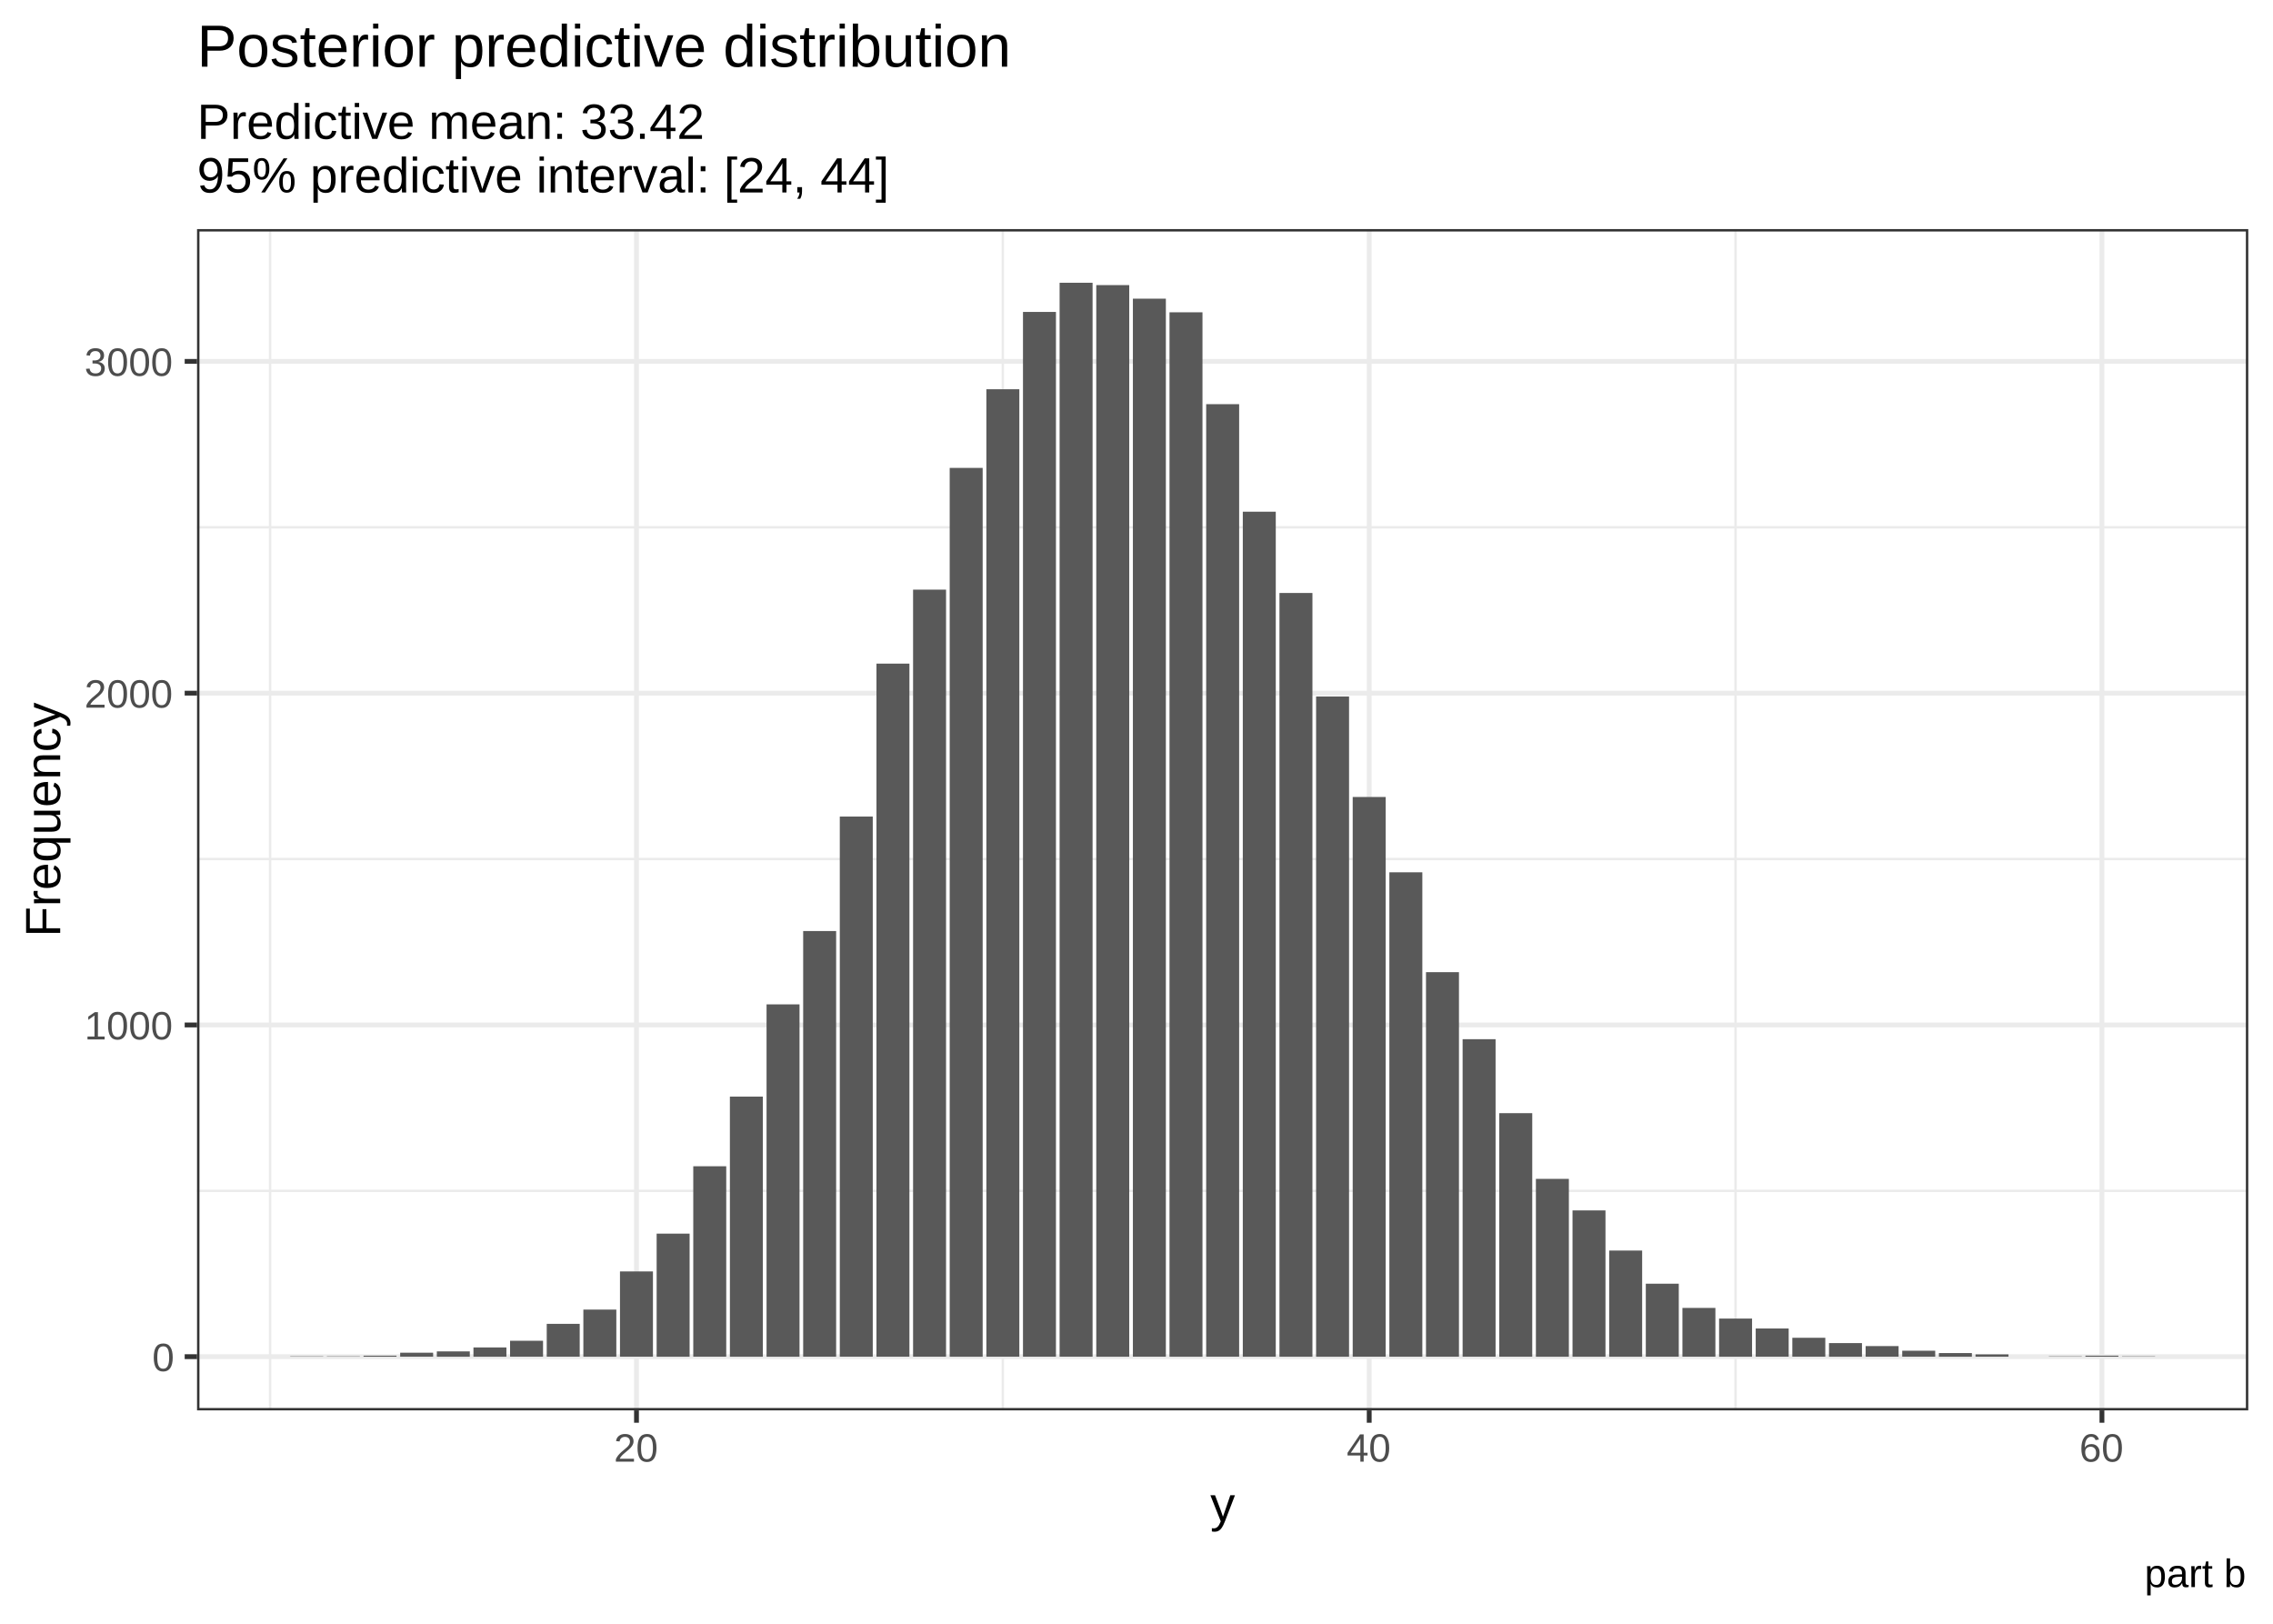
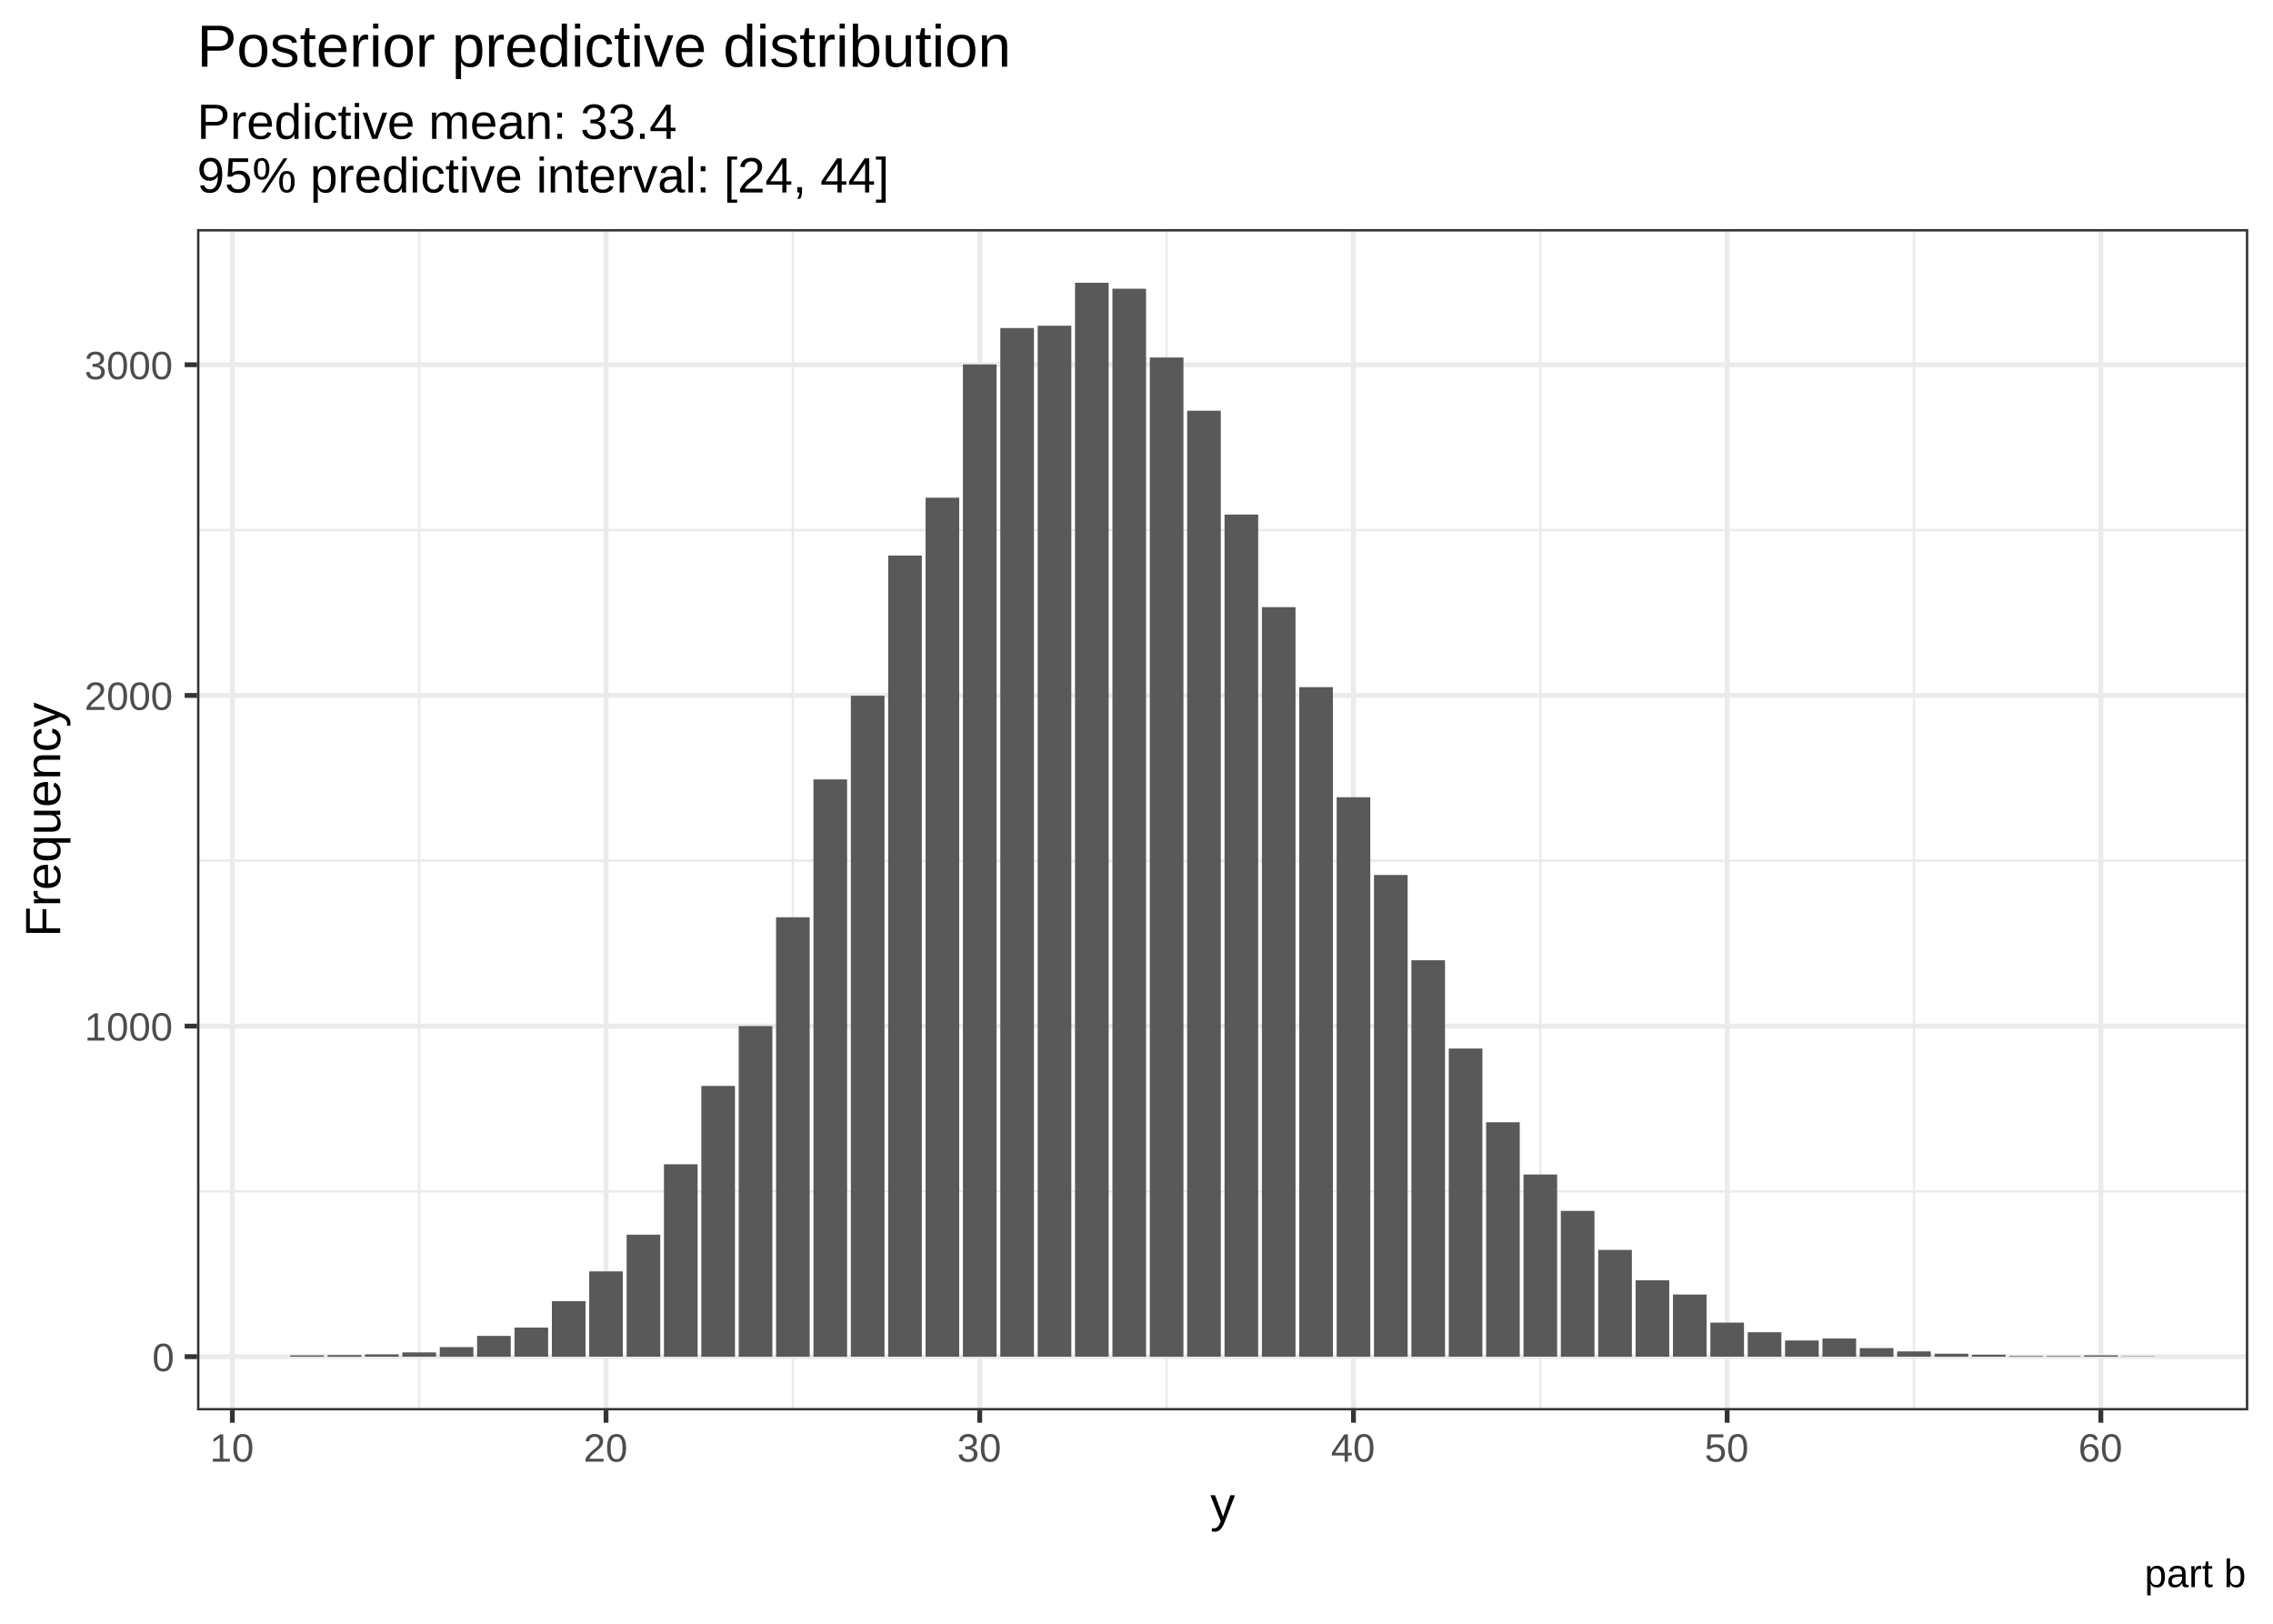
<svg xmlns="http://www.w3.org/2000/svg" viewBox="0 0 504.00 360.00">
  <defs>
    <style type="text/css">
    line, polyline, path, rect, circle {
      fill: none;
      stroke: #000000;
      stroke-linecap: round;
      stroke-linejoin: round;
      stroke-miterlimit: 10.00;
    }
  </style>
  </defs>
  <rect width="100%" height="100%" style="stroke: none; fill: #FFFFFF;" />
  <rect x="0.00" y="0.00" width="504.00" height="360.00" style="stroke-width: 1.07; stroke: #FFFFFF; fill: #FFFFFF;" />
  <defs>
    <clipPath id="cpNDMuNjg3Mnw0OTguNTIxfDMxMi43fDUwLjc4NTk=">
      <rect x="43.69" y="50.79" width="454.83" height="261.91" />
    </clipPath>
  </defs>
  <rect x="43.69" y="50.79" width="454.83" height="261.91" style="stroke-width: 1.07; stroke: none; fill: #FFFFFF;" clip-path="url(#cpNDMuNjg3Mnw0OTguNTIxfDMxMi43fDUwLjc4NTk=)" />
-   <polyline points="43.69,264.02 498.52,264.02 " style="stroke-width: 0.53; stroke: #EBEBEB; stroke-linecap: butt;" clip-path="url(#cpNDMuNjg3Mnw0OTguNTIxfDMxMi43fDUwLjc4NTk=)" />
-   <polyline points="43.69,190.46 498.52,190.46 " style="stroke-width: 0.53; stroke: #EBEBEB; stroke-linecap: butt;" clip-path="url(#cpNDMuNjg3Mnw0OTguNTIxfDMxMi43fDUwLjc4NTk=)" />
-   <polyline points="43.69,116.90 498.52,116.90 " style="stroke-width: 0.53; stroke: #EBEBEB; stroke-linecap: butt;" clip-path="url(#cpNDMuNjg3Mnw0OTguNTIxfDMxMi43fDUwLjc4NTk=)" />
-   <polyline points="59.89,312.70 59.89,50.79 " style="stroke-width: 0.53; stroke: #EBEBEB; stroke-linecap: butt;" clip-path="url(#cpNDMuNjg3Mnw0OTguNTIxfDMxMi43fDUwLjc4NTk=)" />
-   <polyline points="222.36,312.70 222.36,50.79 " style="stroke-width: 0.53; stroke: #EBEBEB; stroke-linecap: butt;" clip-path="url(#cpNDMuNjg3Mnw0OTguNTIxfDMxMi43fDUwLjc4NTk=)" />
-   <polyline points="384.83,312.70 384.83,50.79 " style="stroke-width: 0.53; stroke: #EBEBEB; stroke-linecap: butt;" clip-path="url(#cpNDMuNjg3Mnw0OTguNTIxfDMxMi43fDUwLjc4NTk=)" />
+   <polyline points="43.69,264.14 498.52,264.14 " style="stroke-width: 0.53; stroke: #EBEBEB; stroke-linecap: butt;" clip-path="url(#cpNDMuNjg3Mnw0OTguNTIxfDMxMi43fDUwLjc4NTk=)" />
+   <polyline points="43.69,190.83 498.52,190.83 " style="stroke-width: 0.53; stroke: #EBEBEB; stroke-linecap: butt;" clip-path="url(#cpNDMuNjg3Mnw0OTguNTIxfDMxMi43fDUwLjc4NTk=)" />
+   <polyline points="43.69,117.53 498.52,117.53 " style="stroke-width: 0.53; stroke: #EBEBEB; stroke-linecap: butt;" clip-path="url(#cpNDMuNjg3Mnw0OTguNTIxfDMxMi43fDUwLjc4NTk=)" />
+   <polyline points="92.95,312.70 92.95,50.79 " style="stroke-width: 0.53; stroke: #EBEBEB; stroke-linecap: butt;" clip-path="url(#cpNDMuNjg3Mnw0OTguNTIxfDMxMi43fDUwLjc4NTk=)" />
+   <polyline points="175.81,312.70 175.81,50.79 " style="stroke-width: 0.53; stroke: #EBEBEB; stroke-linecap: butt;" clip-path="url(#cpNDMuNjg3Mnw0OTguNTIxfDMxMi43fDUwLjc4NTk=)" />
+   <polyline points="258.67,312.70 258.67,50.79 " style="stroke-width: 0.53; stroke: #EBEBEB; stroke-linecap: butt;" clip-path="url(#cpNDMuNjg3Mnw0OTguNTIxfDMxMi43fDUwLjc4NTk=)" />
+   <polyline points="341.54,312.70 341.54,50.79 " style="stroke-width: 0.53; stroke: #EBEBEB; stroke-linecap: butt;" clip-path="url(#cpNDMuNjg3Mnw0OTguNTIxfDMxMi43fDUwLjc4NTk=)" />
+   <polyline points="424.40,312.70 424.40,50.79 " style="stroke-width: 0.53; stroke: #EBEBEB; stroke-linecap: butt;" clip-path="url(#cpNDMuNjg3Mnw0OTguNTIxfDMxMi43fDUwLjc4NTk=)" />
  <polyline points="43.69,300.79 498.52,300.79 " style="stroke-width: 1.07; stroke: #EBEBEB; stroke-linecap: butt;" clip-path="url(#cpNDMuNjg3Mnw0OTguNTIxfDMxMi43fDUwLjc4NTk=)" />
-   <polyline points="43.69,227.24 498.52,227.24 " style="stroke-width: 1.07; stroke: #EBEBEB; stroke-linecap: butt;" clip-path="url(#cpNDMuNjg3Mnw0OTguNTIxfDMxMi43fDUwLjc4NTk=)" />
-   <polyline points="43.69,153.68 498.52,153.68 " style="stroke-width: 1.07; stroke: #EBEBEB; stroke-linecap: butt;" clip-path="url(#cpNDMuNjg3Mnw0OTguNTIxfDMxMi43fDUwLjc4NTk=)" />
-   <polyline points="43.69,80.12 498.52,80.12 " style="stroke-width: 1.07; stroke: #EBEBEB; stroke-linecap: butt;" clip-path="url(#cpNDMuNjg3Mnw0OTguNTIxfDMxMi43fDUwLjc4NTk=)" />
-   <polyline points="141.13,312.70 141.13,50.79 " style="stroke-width: 1.07; stroke: #EBEBEB; stroke-linecap: butt;" clip-path="url(#cpNDMuNjg3Mnw0OTguNTIxfDMxMi43fDUwLjc4NTk=)" />
-   <polyline points="303.60,312.70 303.60,50.79 " style="stroke-width: 1.07; stroke: #EBEBEB; stroke-linecap: butt;" clip-path="url(#cpNDMuNjg3Mnw0OTguNTIxfDMxMi43fDUwLjc4NTk=)" />
-   <polyline points="466.07,312.70 466.07,50.79 " style="stroke-width: 1.07; stroke: #EBEBEB; stroke-linecap: butt;" clip-path="url(#cpNDMuNjg3Mnw0OTguNTIxfDMxMi43fDUwLjc4NTk=)" />
-   <rect x="64.36" y="300.72" width="7.31" height="0.07" style="stroke-width: 1.07; stroke: none; stroke-linecap: butt; fill: #595959;" clip-path="url(#cpNDMuNjg3Mnw0OTguNTIxfDMxMi43fDUwLjc4NTk=)" />
-   <rect x="72.48" y="300.72" width="7.31" height="0.07" style="stroke-width: 1.07; stroke: none; stroke-linecap: butt; fill: #595959;" clip-path="url(#cpNDMuNjg3Mnw0OTguNTIxfDMxMi43fDUwLjc4NTk=)" />
-   <rect x="80.61" y="300.57" width="7.31" height="0.22" style="stroke-width: 1.07; stroke: none; stroke-linecap: butt; fill: #595959;" clip-path="url(#cpNDMuNjg3Mnw0OTguNTIxfDMxMi43fDUwLjc4NTk=)" />
-   <rect x="88.73" y="299.91" width="7.31" height="0.88" style="stroke-width: 1.07; stroke: none; stroke-linecap: butt; fill: #595959;" clip-path="url(#cpNDMuNjg3Mnw0OTguNTIxfDMxMi43fDUwLjc4NTk=)" />
-   <rect x="96.86" y="299.62" width="7.31" height="1.18" style="stroke-width: 1.07; stroke: none; stroke-linecap: butt; fill: #595959;" clip-path="url(#cpNDMuNjg3Mnw0OTguNTIxfDMxMi43fDUwLjc4NTk=)" />
-   <rect x="104.98" y="298.74" width="7.31" height="2.06" style="stroke-width: 1.07; stroke: none; stroke-linecap: butt; fill: #595959;" clip-path="url(#cpNDMuNjg3Mnw0OTguNTIxfDMxMi43fDUwLjc4NTk=)" />
-   <rect x="113.10" y="297.26" width="7.31" height="3.53" style="stroke-width: 1.07; stroke: none; stroke-linecap: butt; fill: #595959;" clip-path="url(#cpNDMuNjg3Mnw0OTguNTIxfDMxMi43fDUwLjc4NTk=)" />
-   <rect x="121.23" y="293.51" width="7.31" height="7.28" style="stroke-width: 1.07; stroke: none; stroke-linecap: butt; fill: #595959;" clip-path="url(#cpNDMuNjg3Mnw0OTguNTIxfDMxMi43fDUwLjc4NTk=)" />
-   <rect x="129.35" y="290.35" width="7.31" height="10.45" style="stroke-width: 1.07; stroke: none; stroke-linecap: butt; fill: #595959;" clip-path="url(#cpNDMuNjg3Mnw0OTguNTIxfDMxMi43fDUwLjc4NTk=)" />
-   <rect x="137.47" y="281.89" width="7.31" height="18.90" style="stroke-width: 1.07; stroke: none; stroke-linecap: butt; fill: #595959;" clip-path="url(#cpNDMuNjg3Mnw0OTguNTIxfDMxMi43fDUwLjc4NTk=)" />
-   <rect x="145.60" y="273.51" width="7.31" height="27.29" style="stroke-width: 1.07; stroke: none; stroke-linecap: butt; fill: #595959;" clip-path="url(#cpNDMuNjg3Mnw0OTguNTIxfDMxMi43fDUwLjc4NTk=)" />
-   <rect x="153.72" y="258.57" width="7.31" height="42.22" style="stroke-width: 1.07; stroke: none; stroke-linecap: butt; fill: #595959;" clip-path="url(#cpNDMuNjg3Mnw0OTguNTIxfDMxMi43fDUwLjc4NTk=)" />
-   <rect x="161.84" y="243.13" width="7.31" height="57.67" style="stroke-width: 1.07; stroke: none; stroke-linecap: butt; fill: #595959;" clip-path="url(#cpNDMuNjg3Mnw0OTguNTIxfDMxMi43fDUwLjc4NTk=)" />
-   <rect x="169.97" y="222.68" width="7.31" height="78.12" style="stroke-width: 1.07; stroke: none; stroke-linecap: butt; fill: #595959;" clip-path="url(#cpNDMuNjg3Mnw0OTguNTIxfDMxMi43fDUwLjc4NTk=)" />
-   <rect x="178.09" y="206.42" width="7.31" height="94.37" style="stroke-width: 1.07; stroke: none; stroke-linecap: butt; fill: #595959;" clip-path="url(#cpNDMuNjg3Mnw0OTguNTIxfDMxMi43fDUwLjc4NTk=)" />
-   <rect x="186.21" y="181.04" width="7.31" height="119.75" style="stroke-width: 1.07; stroke: none; stroke-linecap: butt; fill: #595959;" clip-path="url(#cpNDMuNjg3Mnw0OTguNTIxfDMxMi43fDUwLjc4NTk=)" />
-   <rect x="194.34" y="147.13" width="7.31" height="153.66" style="stroke-width: 1.07; stroke: none; stroke-linecap: butt; fill: #595959;" clip-path="url(#cpNDMuNjg3Mnw0OTguNTIxfDMxMi43fDUwLjc4NTk=)" />
-   <rect x="202.46" y="130.73" width="7.31" height="170.06" style="stroke-width: 1.07; stroke: none; stroke-linecap: butt; fill: #595959;" clip-path="url(#cpNDMuNjg3Mnw0OTguNTIxfDMxMi43fDUwLjc4NTk=)" />
-   <rect x="210.58" y="103.74" width="7.31" height="197.06" style="stroke-width: 1.07; stroke: none; stroke-linecap: butt; fill: #595959;" clip-path="url(#cpNDMuNjg3Mnw0OTguNTIxfDMxMi43fDUwLjc4NTk=)" />
-   <rect x="218.71" y="86.30" width="7.31" height="214.49" style="stroke-width: 1.07; stroke: none; stroke-linecap: butt; fill: #595959;" clip-path="url(#cpNDMuNjg3Mnw0OTguNTIxfDMxMi43fDUwLjc4NTk=)" />
-   <rect x="226.83" y="69.16" width="7.31" height="231.63" style="stroke-width: 1.07; stroke: none; stroke-linecap: butt; fill: #595959;" clip-path="url(#cpNDMuNjg3Mnw0OTguNTIxfDMxMi43fDUwLjc4NTk=)" />
-   <rect x="234.95" y="62.69" width="7.31" height="238.10" style="stroke-width: 1.07; stroke: none; stroke-linecap: butt; fill: #595959;" clip-path="url(#cpNDMuNjg3Mnw0OTguNTIxfDMxMi43fDUwLjc4NTk=)" />
-   <rect x="243.08" y="63.21" width="7.31" height="237.59" style="stroke-width: 1.07; stroke: none; stroke-linecap: butt; fill: #595959;" clip-path="url(#cpNDMuNjg3Mnw0OTguNTIxfDMxMi43fDUwLjc4NTk=)" />
-   <rect x="251.20" y="66.22" width="7.31" height="234.57" style="stroke-width: 1.07; stroke: none; stroke-linecap: butt; fill: #595959;" clip-path="url(#cpNDMuNjg3Mnw0OTguNTIxfDMxMi43fDUwLjc4NTk=)" />
-   <rect x="259.32" y="69.24" width="7.31" height="231.56" style="stroke-width: 1.07; stroke: none; stroke-linecap: butt; fill: #595959;" clip-path="url(#cpNDMuNjg3Mnw0OTguNTIxfDMxMi43fDUwLjc4NTk=)" />
-   <rect x="267.45" y="89.61" width="7.31" height="211.18" style="stroke-width: 1.07; stroke: none; stroke-linecap: butt; fill: #595959;" clip-path="url(#cpNDMuNjg3Mnw0OTguNTIxfDMxMi43fDUwLjc4NTk=)" />
-   <rect x="275.57" y="113.45" width="7.31" height="187.35" style="stroke-width: 1.07; stroke: none; stroke-linecap: butt; fill: #595959;" clip-path="url(#cpNDMuNjg3Mnw0OTguNTIxfDMxMi43fDUwLjc4NTk=)" />
-   <rect x="283.70" y="131.47" width="7.31" height="169.33" style="stroke-width: 1.07; stroke: none; stroke-linecap: butt; fill: #595959;" clip-path="url(#cpNDMuNjg3Mnw0OTguNTIxfDMxMi43fDUwLjc4NTk=)" />
-   <rect x="291.82" y="154.42" width="7.31" height="146.38" style="stroke-width: 1.07; stroke: none; stroke-linecap: butt; fill: #595959;" clip-path="url(#cpNDMuNjg3Mnw0OTguNTIxfDMxMi43fDUwLjc4NTk=)" />
-   <rect x="299.94" y="176.70" width="7.31" height="124.09" style="stroke-width: 1.07; stroke: none; stroke-linecap: butt; fill: #595959;" clip-path="url(#cpNDMuNjg3Mnw0OTguNTIxfDMxMi43fDUwLjc4NTk=)" />
-   <rect x="308.07" y="193.40" width="7.31" height="107.39" style="stroke-width: 1.07; stroke: none; stroke-linecap: butt; fill: #595959;" clip-path="url(#cpNDMuNjg3Mnw0OTguNTIxfDMxMi43fDUwLjc4NTk=)" />
-   <rect x="316.19" y="215.54" width="7.31" height="85.25" style="stroke-width: 1.07; stroke: none; stroke-linecap: butt; fill: #595959;" clip-path="url(#cpNDMuNjg3Mnw0OTguNTIxfDMxMi43fDUwLjc4NTk=)" />
-   <rect x="324.31" y="230.40" width="7.31" height="70.39" style="stroke-width: 1.07; stroke: none; stroke-linecap: butt; fill: #595959;" clip-path="url(#cpNDMuNjg3Mnw0OTguNTIxfDMxMi43fDUwLjc4NTk=)" />
-   <rect x="332.44" y="246.80" width="7.31" height="53.99" style="stroke-width: 1.07; stroke: none; stroke-linecap: butt; fill: #595959;" clip-path="url(#cpNDMuNjg3Mnw0OTguNTIxfDMxMi43fDUwLjc4NTk=)" />
-   <rect x="340.56" y="261.37" width="7.31" height="39.43" style="stroke-width: 1.07; stroke: none; stroke-linecap: butt; fill: #595959;" clip-path="url(#cpNDMuNjg3Mnw0OTguNTIxfDMxMi43fDUwLjc4NTk=)" />
-   <rect x="348.68" y="268.36" width="7.31" height="32.44" style="stroke-width: 1.07; stroke: none; stroke-linecap: butt; fill: #595959;" clip-path="url(#cpNDMuNjg3Mnw0OTguNTIxfDMxMi43fDUwLjc4NTk=)" />
-   <rect x="356.81" y="277.26" width="7.31" height="23.54" style="stroke-width: 1.07; stroke: none; stroke-linecap: butt; fill: #595959;" clip-path="url(#cpNDMuNjg3Mnw0OTguNTIxfDMxMi43fDUwLjc4NTk=)" />
-   <rect x="364.93" y="284.61" width="7.31" height="16.18" style="stroke-width: 1.07; stroke: none; stroke-linecap: butt; fill: #595959;" clip-path="url(#cpNDMuNjg3Mnw0OTguNTIxfDMxMi43fDUwLjc4NTk=)" />
-   <rect x="373.05" y="289.98" width="7.31" height="10.81" style="stroke-width: 1.07; stroke: none; stroke-linecap: butt; fill: #595959;" clip-path="url(#cpNDMuNjg3Mnw0OTguNTIxfDMxMi43fDUwLjc4NTk=)" />
-   <rect x="381.18" y="292.34" width="7.31" height="8.46" style="stroke-width: 1.07; stroke: none; stroke-linecap: butt; fill: #595959;" clip-path="url(#cpNDMuNjg3Mnw0OTguNTIxfDMxMi43fDUwLjc4NTk=)" />
-   <rect x="389.30" y="294.54" width="7.31" height="6.25" style="stroke-width: 1.07; stroke: none; stroke-linecap: butt; fill: #595959;" clip-path="url(#cpNDMuNjg3Mnw0OTguNTIxfDMxMi43fDUwLjc4NTk=)" />
-   <rect x="397.42" y="296.60" width="7.31" height="4.19" style="stroke-width: 1.07; stroke: none; stroke-linecap: butt; fill: #595959;" clip-path="url(#cpNDMuNjg3Mnw0OTguNTIxfDMxMi43fDUwLjc4NTk=)" />
-   <rect x="405.55" y="297.78" width="7.31" height="3.02" style="stroke-width: 1.07; stroke: none; stroke-linecap: butt; fill: #595959;" clip-path="url(#cpNDMuNjg3Mnw0OTguNTIxfDMxMi43fDUwLjc4NTk=)" />
-   <rect x="413.67" y="298.44" width="7.31" height="2.35" style="stroke-width: 1.07; stroke: none; stroke-linecap: butt; fill: #595959;" clip-path="url(#cpNDMuNjg3Mnw0OTguNTIxfDMxMi43fDUwLjc4NTk=)" />
-   <rect x="421.79" y="299.47" width="7.31" height="1.32" style="stroke-width: 1.07; stroke: none; stroke-linecap: butt; fill: #595959;" clip-path="url(#cpNDMuNjg3Mnw0OTguNTIxfDMxMi43fDUwLjc4NTk=)" />
-   <rect x="429.92" y="299.99" width="7.31" height="0.81" style="stroke-width: 1.07; stroke: none; stroke-linecap: butt; fill: #595959;" clip-path="url(#cpNDMuNjg3Mnw0OTguNTIxfDMxMi43fDUwLjc4NTk=)" />
-   <rect x="438.04" y="300.28" width="7.31" height="0.51" style="stroke-width: 1.07; stroke: none; stroke-linecap: butt; fill: #595959;" clip-path="url(#cpNDMuNjg3Mnw0OTguNTIxfDMxMi43fDUwLjc4NTk=)" />
-   <rect x="454.29" y="300.72" width="7.31" height="0.07" style="stroke-width: 1.07; stroke: none; stroke-linecap: butt; fill: #595959;" clip-path="url(#cpNDMuNjg3Mnw0OTguNTIxfDMxMi43fDUwLjc4NTk=)" />
-   <rect x="462.41" y="300.57" width="7.31" height="0.22" style="stroke-width: 1.07; stroke: none; stroke-linecap: butt; fill: #595959;" clip-path="url(#cpNDMuNjg3Mnw0OTguNTIxfDMxMi43fDUwLjc4NTk=)" />
-   <rect x="470.54" y="300.72" width="7.31" height="0.07" style="stroke-width: 1.07; stroke: none; stroke-linecap: butt; fill: #595959;" clip-path="url(#cpNDMuNjg3Mnw0OTguNTIxfDMxMi43fDUwLjc4NTk=)" />
+   <polyline points="43.69,227.49 498.52,227.49 " style="stroke-width: 1.07; stroke: #EBEBEB; stroke-linecap: butt;" clip-path="url(#cpNDMuNjg3Mnw0OTguNTIxfDMxMi43fDUwLjc4NTk=)" />
+   <polyline points="43.69,154.18 498.52,154.18 " style="stroke-width: 1.07; stroke: #EBEBEB; stroke-linecap: butt;" clip-path="url(#cpNDMuNjg3Mnw0OTguNTIxfDMxMi43fDUwLjc4NTk=)" />
+   <polyline points="43.69,80.87 498.52,80.87 " style="stroke-width: 1.07; stroke: #EBEBEB; stroke-linecap: butt;" clip-path="url(#cpNDMuNjg3Mnw0OTguNTIxfDMxMi43fDUwLjc4NTk=)" />
+   <polyline points="51.52,312.70 51.52,50.79 " style="stroke-width: 1.07; stroke: #EBEBEB; stroke-linecap: butt;" clip-path="url(#cpNDMuNjg3Mnw0OTguNTIxfDMxMi43fDUwLjc4NTk=)" />
+   <polyline points="134.38,312.70 134.38,50.79 " style="stroke-width: 1.07; stroke: #EBEBEB; stroke-linecap: butt;" clip-path="url(#cpNDMuNjg3Mnw0OTguNTIxfDMxMi43fDUwLjc4NTk=)" />
+   <polyline points="217.24,312.70 217.24,50.79 " style="stroke-width: 1.07; stroke: #EBEBEB; stroke-linecap: butt;" clip-path="url(#cpNDMuNjg3Mnw0OTguNTIxfDMxMi43fDUwLjc4NTk=)" />
+   <polyline points="300.11,312.70 300.11,50.79 " style="stroke-width: 1.07; stroke: #EBEBEB; stroke-linecap: butt;" clip-path="url(#cpNDMuNjg3Mnw0OTguNTIxfDMxMi43fDUwLjc4NTk=)" />
+   <polyline points="382.97,312.70 382.97,50.79 " style="stroke-width: 1.07; stroke: #EBEBEB; stroke-linecap: butt;" clip-path="url(#cpNDMuNjg3Mnw0OTguNTIxfDMxMi43fDUwLjc4NTk=)" />
+   <polyline points="465.83,312.70 465.83,50.79 " style="stroke-width: 1.07; stroke: #EBEBEB; stroke-linecap: butt;" clip-path="url(#cpNDMuNjg3Mnw0OTguNTIxfDMxMi43fDUwLjc4NTk=)" />
+   <rect x="64.36" y="300.50" width="7.46" height="0.29" style="stroke-width: 1.07; stroke: none; stroke-linecap: butt; fill: #595959;" clip-path="url(#cpNDMuNjg3Mnw0OTguNTIxfDMxMi43fDUwLjc4NTk=)" />
+   <rect x="72.65" y="300.43" width="7.46" height="0.37" style="stroke-width: 1.07; stroke: none; stroke-linecap: butt; fill: #595959;" clip-path="url(#cpNDMuNjg3Mnw0OTguNTIxfDMxMi43fDUwLjc4NTk=)" />
+   <rect x="80.93" y="300.28" width="7.46" height="0.51" style="stroke-width: 1.07; stroke: none; stroke-linecap: butt; fill: #595959;" clip-path="url(#cpNDMuNjg3Mnw0OTguNTIxfDMxMi43fDUwLjc4NTk=)" />
+   <rect x="89.22" y="299.84" width="7.46" height="0.95" style="stroke-width: 1.07; stroke: none; stroke-linecap: butt; fill: #595959;" clip-path="url(#cpNDMuNjg3Mnw0OTguNTIxfDMxMi43fDUwLjc4NTk=)" />
+   <rect x="97.51" y="298.67" width="7.46" height="2.13" style="stroke-width: 1.07; stroke: none; stroke-linecap: butt; fill: #595959;" clip-path="url(#cpNDMuNjg3Mnw0OTguNTIxfDMxMi43fDUwLjc4NTk=)" />
+   <rect x="105.79" y="296.18" width="7.46" height="4.62" style="stroke-width: 1.07; stroke: none; stroke-linecap: butt; fill: #595959;" clip-path="url(#cpNDMuNjg3Mnw0OTguNTIxfDMxMi43fDUwLjc4NTk=)" />
+   <rect x="114.08" y="294.34" width="7.46" height="6.45" style="stroke-width: 1.07; stroke: none; stroke-linecap: butt; fill: #595959;" clip-path="url(#cpNDMuNjg3Mnw0OTguNTIxfDMxMi43fDUwLjc4NTk=)" />
+   <rect x="122.37" y="288.48" width="7.46" height="12.32" style="stroke-width: 1.07; stroke: none; stroke-linecap: butt; fill: #595959;" clip-path="url(#cpNDMuNjg3Mnw0OTguNTIxfDMxMi43fDUwLjc4NTk=)" />
+   <rect x="130.65" y="281.88" width="7.46" height="18.91" style="stroke-width: 1.07; stroke: none; stroke-linecap: butt; fill: #595959;" clip-path="url(#cpNDMuNjg3Mnw0OTguNTIxfDMxMi43fDUwLjc4NTk=)" />
+   <rect x="138.94" y="273.74" width="7.46" height="27.05" style="stroke-width: 1.07; stroke: none; stroke-linecap: butt; fill: #595959;" clip-path="url(#cpNDMuNjg3Mnw0OTguNTIxfDMxMi43fDUwLjc4NTk=)" />
+   <rect x="147.22" y="258.13" width="7.46" height="42.67" style="stroke-width: 1.07; stroke: none; stroke-linecap: butt; fill: #595959;" clip-path="url(#cpNDMuNjg3Mnw0OTguNTIxfDMxMi43fDUwLjc4NTk=)" />
+   <rect x="155.51" y="240.76" width="7.46" height="60.04" style="stroke-width: 1.07; stroke: none; stroke-linecap: butt; fill: #595959;" clip-path="url(#cpNDMuNjg3Mnw0OTguNTIxfDMxMi43fDUwLjc4NTk=)" />
+   <rect x="163.80" y="227.49" width="7.46" height="73.31" style="stroke-width: 1.07; stroke: none; stroke-linecap: butt; fill: #595959;" clip-path="url(#cpNDMuNjg3Mnw0OTguNTIxfDMxMi43fDUwLjc4NTk=)" />
+   <rect x="172.08" y="203.37" width="7.46" height="97.43" style="stroke-width: 1.07; stroke: none; stroke-linecap: butt; fill: #595959;" clip-path="url(#cpNDMuNjg3Mnw0OTguNTIxfDMxMi43fDUwLjc4NTk=)" />
+   <rect x="180.37" y="172.80" width="7.46" height="128.00" style="stroke-width: 1.07; stroke: none; stroke-linecap: butt; fill: #595959;" clip-path="url(#cpNDMuNjg3Mnw0OTguNTIxfDMxMi43fDUwLjc4NTk=)" />
+   <rect x="188.66" y="154.25" width="7.46" height="146.54" style="stroke-width: 1.07; stroke: none; stroke-linecap: butt; fill: #595959;" clip-path="url(#cpNDMuNjg3Mnw0OTguNTIxfDMxMi43fDUwLjc4NTk=)" />
+   <rect x="196.94" y="123.17" width="7.46" height="177.62" style="stroke-width: 1.07; stroke: none; stroke-linecap: butt; fill: #595959;" clip-path="url(#cpNDMuNjg3Mnw0OTguNTIxfDMxMi43fDUwLjc4NTk=)" />
+   <rect x="205.23" y="110.34" width="7.46" height="190.45" style="stroke-width: 1.07; stroke: none; stroke-linecap: butt; fill: #595959;" clip-path="url(#cpNDMuNjg3Mnw0OTguNTIxfDMxMi43fDUwLjc4NTk=)" />
+   <rect x="213.51" y="80.80" width="7.46" height="220.00" style="stroke-width: 1.07; stroke: none; stroke-linecap: butt; fill: #595959;" clip-path="url(#cpNDMuNjg3Mnw0OTguNTIxfDMxMi43fDUwLjc4NTk=)" />
+   <rect x="221.80" y="72.73" width="7.46" height="228.06" style="stroke-width: 1.07; stroke: none; stroke-linecap: butt; fill: #595959;" clip-path="url(#cpNDMuNjg3Mnw0OTguNTIxfDMxMi43fDUwLjc4NTk=)" />
+   <rect x="230.09" y="72.22" width="7.46" height="228.57" style="stroke-width: 1.07; stroke: none; stroke-linecap: butt; fill: #595959;" clip-path="url(#cpNDMuNjg3Mnw0OTguNTIxfDMxMi43fDUwLjc4NTk=)" />
+   <rect x="238.37" y="62.69" width="7.46" height="238.10" style="stroke-width: 1.07; stroke: none; stroke-linecap: butt; fill: #595959;" clip-path="url(#cpNDMuNjg3Mnw0OTguNTIxfDMxMi43fDUwLjc4NTk=)" />
+   <rect x="246.66" y="64.01" width="7.46" height="236.78" style="stroke-width: 1.07; stroke: none; stroke-linecap: butt; fill: #595959;" clip-path="url(#cpNDMuNjg3Mnw0OTguNTIxfDMxMi43fDUwLjc4NTk=)" />
+   <rect x="254.95" y="79.26" width="7.46" height="221.54" style="stroke-width: 1.07; stroke: none; stroke-linecap: butt; fill: #595959;" clip-path="url(#cpNDMuNjg3Mnw0OTguNTIxfDMxMi43fDUwLjc4NTk=)" />
+   <rect x="263.23" y="91.06" width="7.46" height="209.73" style="stroke-width: 1.07; stroke: none; stroke-linecap: butt; fill: #595959;" clip-path="url(#cpNDMuNjg3Mnw0OTguNTIxfDMxMi43fDUwLjc4NTk=)" />
+   <rect x="271.52" y="114.08" width="7.46" height="186.71" style="stroke-width: 1.07; stroke: none; stroke-linecap: butt; fill: #595959;" clip-path="url(#cpNDMuNjg3Mnw0OTguNTIxfDMxMi43fDUwLjc4NTk=)" />
+   <rect x="279.80" y="134.61" width="7.46" height="166.19" style="stroke-width: 1.07; stroke: none; stroke-linecap: butt; fill: #595959;" clip-path="url(#cpNDMuNjg3Mnw0OTguNTIxfDMxMi43fDUwLjc4NTk=)" />
+   <rect x="288.09" y="152.35" width="7.46" height="148.45" style="stroke-width: 1.07; stroke: none; stroke-linecap: butt; fill: #595959;" clip-path="url(#cpNDMuNjg3Mnw0OTguNTIxfDMxMi43fDUwLjc4NTk=)" />
+   <rect x="296.38" y="176.76" width="7.46" height="124.04" style="stroke-width: 1.07; stroke: none; stroke-linecap: butt; fill: #595959;" clip-path="url(#cpNDMuNjg3Mnw0OTguNTIxfDMxMi43fDUwLjc4NTk=)" />
+   <rect x="304.66" y="193.99" width="7.46" height="106.81" style="stroke-width: 1.07; stroke: none; stroke-linecap: butt; fill: #595959;" clip-path="url(#cpNDMuNjg3Mnw0OTguNTIxfDMxMi43fDUwLjc4NTk=)" />
+   <rect x="312.95" y="212.90" width="7.46" height="87.90" style="stroke-width: 1.07; stroke: none; stroke-linecap: butt; fill: #595959;" clip-path="url(#cpNDMuNjg3Mnw0OTguNTIxfDMxMi43fDUwLjc4NTk=)" />
+   <rect x="321.24" y="232.47" width="7.46" height="68.32" style="stroke-width: 1.07; stroke: none; stroke-linecap: butt; fill: #595959;" clip-path="url(#cpNDMuNjg3Mnw0OTguNTIxfDMxMi43fDUwLjc4NTk=)" />
+   <rect x="329.52" y="248.82" width="7.46" height="51.98" style="stroke-width: 1.07; stroke: none; stroke-linecap: butt; fill: #595959;" clip-path="url(#cpNDMuNjg3Mnw0OTguNTIxfDMxMi43fDUwLjc4NTk=)" />
+   <rect x="337.81" y="260.40" width="7.46" height="40.39" style="stroke-width: 1.07; stroke: none; stroke-linecap: butt; fill: #595959;" clip-path="url(#cpNDMuNjg3Mnw0OTguNTIxfDMxMi43fDUwLjc4NTk=)" />
+   <rect x="346.09" y="268.47" width="7.46" height="32.33" style="stroke-width: 1.07; stroke: none; stroke-linecap: butt; fill: #595959;" clip-path="url(#cpNDMuNjg3Mnw0OTguNTIxfDMxMi43fDUwLjc4NTk=)" />
+   <rect x="354.38" y="277.12" width="7.46" height="23.68" style="stroke-width: 1.07; stroke: none; stroke-linecap: butt; fill: #595959;" clip-path="url(#cpNDMuNjg3Mnw0OTguNTIxfDMxMi43fDUwLjc4NTk=)" />
+   <rect x="362.67" y="283.86" width="7.46" height="16.93" style="stroke-width: 1.07; stroke: none; stroke-linecap: butt; fill: #595959;" clip-path="url(#cpNDMuNjg3Mnw0OTguNTIxfDMxMi43fDUwLjc4NTk=)" />
+   <rect x="370.95" y="287.01" width="7.46" height="13.78" style="stroke-width: 1.07; stroke: none; stroke-linecap: butt; fill: #595959;" clip-path="url(#cpNDMuNjg3Mnw0OTguNTIxfDMxMi43fDUwLjc4NTk=)" />
+   <rect x="379.24" y="293.24" width="7.46" height="7.55" style="stroke-width: 1.07; stroke: none; stroke-linecap: butt; fill: #595959;" clip-path="url(#cpNDMuNjg3Mnw0OTguNTIxfDMxMi43fDUwLjc4NTk=)" />
+   <rect x="387.53" y="295.37" width="7.46" height="5.42" style="stroke-width: 1.07; stroke: none; stroke-linecap: butt; fill: #595959;" clip-path="url(#cpNDMuNjg3Mnw0OTguNTIxfDMxMi43fDUwLjc4NTk=)" />
+   <rect x="395.81" y="297.20" width="7.46" height="3.59" style="stroke-width: 1.07; stroke: none; stroke-linecap: butt; fill: #595959;" clip-path="url(#cpNDMuNjg3Mnw0OTguNTIxfDMxMi43fDUwLjc4NTk=)" />
+   <rect x="404.10" y="296.76" width="7.46" height="4.03" style="stroke-width: 1.07; stroke: none; stroke-linecap: butt; fill: #595959;" clip-path="url(#cpNDMuNjg3Mnw0OTguNTIxfDMxMi43fDUwLjc4NTk=)" />
+   <rect x="412.38" y="298.89" width="7.46" height="1.91" style="stroke-width: 1.07; stroke: none; stroke-linecap: butt; fill: #595959;" clip-path="url(#cpNDMuNjg3Mnw0OTguNTIxfDMxMi43fDUwLjc4NTk=)" />
+   <rect x="420.67" y="299.62" width="7.46" height="1.17" style="stroke-width: 1.07; stroke: none; stroke-linecap: butt; fill: #595959;" clip-path="url(#cpNDMuNjg3Mnw0OTguNTIxfDMxMi43fDUwLjc4NTk=)" />
+   <rect x="428.96" y="300.13" width="7.46" height="0.66" style="stroke-width: 1.07; stroke: none; stroke-linecap: butt; fill: #595959;" clip-path="url(#cpNDMuNjg3Mnw0OTguNTIxfDMxMi43fDUwLjc4NTk=)" />
+   <rect x="437.24" y="300.35" width="7.46" height="0.44" style="stroke-width: 1.07; stroke: none; stroke-linecap: butt; fill: #595959;" clip-path="url(#cpNDMuNjg3Mnw0OTguNTIxfDMxMi43fDUwLjc4NTk=)" />
+   <rect x="445.53" y="300.65" width="7.46" height="0.15" style="stroke-width: 1.07; stroke: none; stroke-linecap: butt; fill: #595959;" clip-path="url(#cpNDMuNjg3Mnw0OTguNTIxfDMxMi43fDUwLjc4NTk=)" />
+   <rect x="453.82" y="300.65" width="7.46" height="0.15" style="stroke-width: 1.07; stroke: none; stroke-linecap: butt; fill: #595959;" clip-path="url(#cpNDMuNjg3Mnw0OTguNTIxfDMxMi43fDUwLjc4NTk=)" />
+   <rect x="462.10" y="300.50" width="7.46" height="0.29" style="stroke-width: 1.07; stroke: none; stroke-linecap: butt; fill: #595959;" clip-path="url(#cpNDMuNjg3Mnw0OTguNTIxfDMxMi43fDUwLjc4NTk=)" />
+   <rect x="470.39" y="300.72" width="7.46" height="0.07" style="stroke-width: 1.07; stroke: none; stroke-linecap: butt; fill: #595959;" clip-path="url(#cpNDMuNjg3Mnw0OTguNTIxfDMxMi43fDUwLjc4NTk=)" />
  <rect x="43.69" y="50.79" width="454.83" height="261.91" style="stroke-width: 1.07; stroke: #333333;" clip-path="url(#cpNDMuNjg3Mnw0OTguNTIxfDMxMi43fDUwLjc4NTk=)" />
  <defs>
    <clipPath id="cpMHw1MDR8MzYwfDA=">
      <rect x="0.00" y="0.00" width="504.00" height="360.00" />
    </clipPath>
  </defs>
  <g clip-path="url(#cpMHw1MDR8MzYwfDA=)">
    <text x="33.75" y="304.01" style="font-size: 8.80px; fill: #4D4D4D; font-family: Arial;" textLength="5.01px" lengthAdjust="spacingAndGlyphs">0</text>
  </g>
  <g clip-path="url(#cpMHw1MDR8MzYwfDA=)">
-     <text x="18.73" y="230.46" style="font-size: 8.80px; fill: #4D4D4D; font-family: Arial;" textLength="20.02px" lengthAdjust="spacingAndGlyphs">1000</text>
+     <text x="18.73" y="230.71" style="font-size: 8.80px; fill: #4D4D4D; font-family: Arial;" textLength="20.02px" lengthAdjust="spacingAndGlyphs">1000</text>
  </g>
  <g clip-path="url(#cpMHw1MDR8MzYwfDA=)">
-     <text x="18.73" y="156.90" style="font-size: 8.80px; fill: #4D4D4D; font-family: Arial;" textLength="20.02px" lengthAdjust="spacingAndGlyphs">2000</text>
+     <text x="18.73" y="157.40" style="font-size: 8.80px; fill: #4D4D4D; font-family: Arial;" textLength="20.02px" lengthAdjust="spacingAndGlyphs">2000</text>
  </g>
  <g clip-path="url(#cpMHw1MDR8MzYwfDA=)">
-     <text x="18.73" y="83.34" style="font-size: 8.80px; fill: #4D4D4D; font-family: Arial;" textLength="20.02px" lengthAdjust="spacingAndGlyphs">3000</text>
+     <text x="18.73" y="84.09" style="font-size: 8.80px; fill: #4D4D4D; font-family: Arial;" textLength="20.02px" lengthAdjust="spacingAndGlyphs">3000</text>
  </g>
  <polyline points="40.95,300.79 43.69,300.79 " style="stroke-width: 1.07; stroke: #333333; stroke-linecap: butt;" clip-path="url(#cpMHw1MDR8MzYwfDA=)" />
-   <polyline points="40.95,227.24 43.69,227.24 " style="stroke-width: 1.07; stroke: #333333; stroke-linecap: butt;" clip-path="url(#cpMHw1MDR8MzYwfDA=)" />
-   <polyline points="40.95,153.68 43.69,153.68 " style="stroke-width: 1.07; stroke: #333333; stroke-linecap: butt;" clip-path="url(#cpMHw1MDR8MzYwfDA=)" />
-   <polyline points="40.95,80.12 43.69,80.12 " style="stroke-width: 1.07; stroke: #333333; stroke-linecap: butt;" clip-path="url(#cpMHw1MDR8MzYwfDA=)" />
-   <polyline points="141.13,315.44 141.13,312.70 " style="stroke-width: 1.07; stroke: #333333; stroke-linecap: butt;" clip-path="url(#cpMHw1MDR8MzYwfDA=)" />
-   <polyline points="303.60,315.44 303.60,312.70 " style="stroke-width: 1.07; stroke: #333333; stroke-linecap: butt;" clip-path="url(#cpMHw1MDR8MzYwfDA=)" />
-   <polyline points="466.07,315.44 466.07,312.70 " style="stroke-width: 1.07; stroke: #333333; stroke-linecap: butt;" clip-path="url(#cpMHw1MDR8MzYwfDA=)" />
+   <polyline points="40.95,227.49 43.69,227.49 " style="stroke-width: 1.07; stroke: #333333; stroke-linecap: butt;" clip-path="url(#cpMHw1MDR8MzYwfDA=)" />
+   <polyline points="40.95,154.18 43.69,154.18 " style="stroke-width: 1.07; stroke: #333333; stroke-linecap: butt;" clip-path="url(#cpMHw1MDR8MzYwfDA=)" />
+   <polyline points="40.95,80.87 43.69,80.87 " style="stroke-width: 1.07; stroke: #333333; stroke-linecap: butt;" clip-path="url(#cpMHw1MDR8MzYwfDA=)" />
+   <polyline points="51.52,315.44 51.52,312.70 " style="stroke-width: 1.07; stroke: #333333; stroke-linecap: butt;" clip-path="url(#cpMHw1MDR8MzYwfDA=)" />
+   <polyline points="134.38,315.44 134.38,312.70 " style="stroke-width: 1.07; stroke: #333333; stroke-linecap: butt;" clip-path="url(#cpMHw1MDR8MzYwfDA=)" />
+   <polyline points="217.24,315.44 217.24,312.70 " style="stroke-width: 1.07; stroke: #333333; stroke-linecap: butt;" clip-path="url(#cpMHw1MDR8MzYwfDA=)" />
+   <polyline points="300.11,315.44 300.11,312.70 " style="stroke-width: 1.07; stroke: #333333; stroke-linecap: butt;" clip-path="url(#cpMHw1MDR8MzYwfDA=)" />
+   <polyline points="382.97,315.44 382.97,312.70 " style="stroke-width: 1.07; stroke: #333333; stroke-linecap: butt;" clip-path="url(#cpMHw1MDR8MzYwfDA=)" />
+   <polyline points="465.83,315.44 465.83,312.70 " style="stroke-width: 1.07; stroke: #333333; stroke-linecap: butt;" clip-path="url(#cpMHw1MDR8MzYwfDA=)" />
  <g clip-path="url(#cpMHw1MDR8MzYwfDA=)">
-     <text x="136.12" y="324.07" style="font-size: 8.80px; fill: #4D4D4D; font-family: Arial;" textLength="10.01px" lengthAdjust="spacingAndGlyphs">20</text>
+     <text x="46.51" y="324.07" style="font-size: 8.80px; fill: #4D4D4D; font-family: Arial;" textLength="10.01px" lengthAdjust="spacingAndGlyphs">10</text>
  </g>
  <g clip-path="url(#cpMHw1MDR8MzYwfDA=)">
-     <text x="298.59" y="324.07" style="font-size: 8.80px; fill: #4D4D4D; font-family: Arial;" textLength="10.01px" lengthAdjust="spacingAndGlyphs">40</text>
+     <text x="129.38" y="324.07" style="font-size: 8.80px; fill: #4D4D4D; font-family: Arial;" textLength="10.01px" lengthAdjust="spacingAndGlyphs">20</text>
  </g>
  <g clip-path="url(#cpMHw1MDR8MzYwfDA=)">
-     <text x="461.06" y="324.07" style="font-size: 8.80px; fill: #4D4D4D; font-family: Arial;" textLength="10.01px" lengthAdjust="spacingAndGlyphs">60</text>
+     <text x="212.24" y="324.07" style="font-size: 8.80px; fill: #4D4D4D; font-family: Arial;" textLength="10.01px" lengthAdjust="spacingAndGlyphs">30</text>
+   </g>
+   <g clip-path="url(#cpMHw1MDR8MzYwfDA=)">
+     <text x="295.10" y="324.07" style="font-size: 8.80px; fill: #4D4D4D; font-family: Arial;" textLength="10.01px" lengthAdjust="spacingAndGlyphs">40</text>
+   </g>
+   <g clip-path="url(#cpMHw1MDR8MzYwfDA=)">
+     <text x="377.96" y="324.07" style="font-size: 8.80px; fill: #4D4D4D; font-family: Arial;" textLength="10.01px" lengthAdjust="spacingAndGlyphs">50</text>
+   </g>
+   <g clip-path="url(#cpMHw1MDR8MzYwfDA=)">
+     <text x="460.83" y="324.07" style="font-size: 8.80px; fill: #4D4D4D; font-family: Arial;" textLength="10.01px" lengthAdjust="spacingAndGlyphs">60</text>
  </g>
  <g clip-path="url(#cpMHw1MDR8MzYwfDA=)">
    <text x="268.35" y="337.32" style="font-size: 11.00px; font-family: Arial;" textLength="5.50px" lengthAdjust="spacingAndGlyphs">y</text>
  </g>
  <g clip-path="url(#cpMHw1MDR8MzYwfDA=)">
    <text transform="translate(13.35,207.73) rotate(-90)" style="font-size: 11.00px; font-family: Arial;" textLength="51.97px" lengthAdjust="spacingAndGlyphs">Frequency</text>
  </g>
  <g clip-path="url(#cpMHw1MDR8MzYwfDA=)">
-     <text x="43.69" y="30.79" style="font-size: 11.00px; font-family: Arial;" textLength="112.51px" lengthAdjust="spacingAndGlyphs">Predictive mean: 33.42</text>
+     <text x="43.69" y="30.79" style="font-size: 11.00px; font-family: Arial;" textLength="106.39px" lengthAdjust="spacingAndGlyphs">Predictive mean: 33.4</text>
  </g>
  <g clip-path="url(#cpMHw1MDR8MzYwfDA=)">
    <text x="43.69" y="42.67" style="font-size: 11.00px; font-family: Arial;" textLength="153.47px" lengthAdjust="spacingAndGlyphs">95% predictive interval: [24, 44]</text>
  </g>
  <g clip-path="url(#cpMHw1MDR8MzYwfDA=)">
    <text x="43.69" y="14.79" style="font-size: 13.20px; font-family: Arial;" textLength="177.75px" lengthAdjust="spacingAndGlyphs">Posterior predictive distribution</text>
  </g>
  <g clip-path="url(#cpMHw1MDR8MzYwfDA=)">
    <text x="475.51" y="351.88" style="font-size: 8.80px; font-family: Arial;" textLength="23.01px" lengthAdjust="spacingAndGlyphs">part b</text>
  </g>
</svg>
